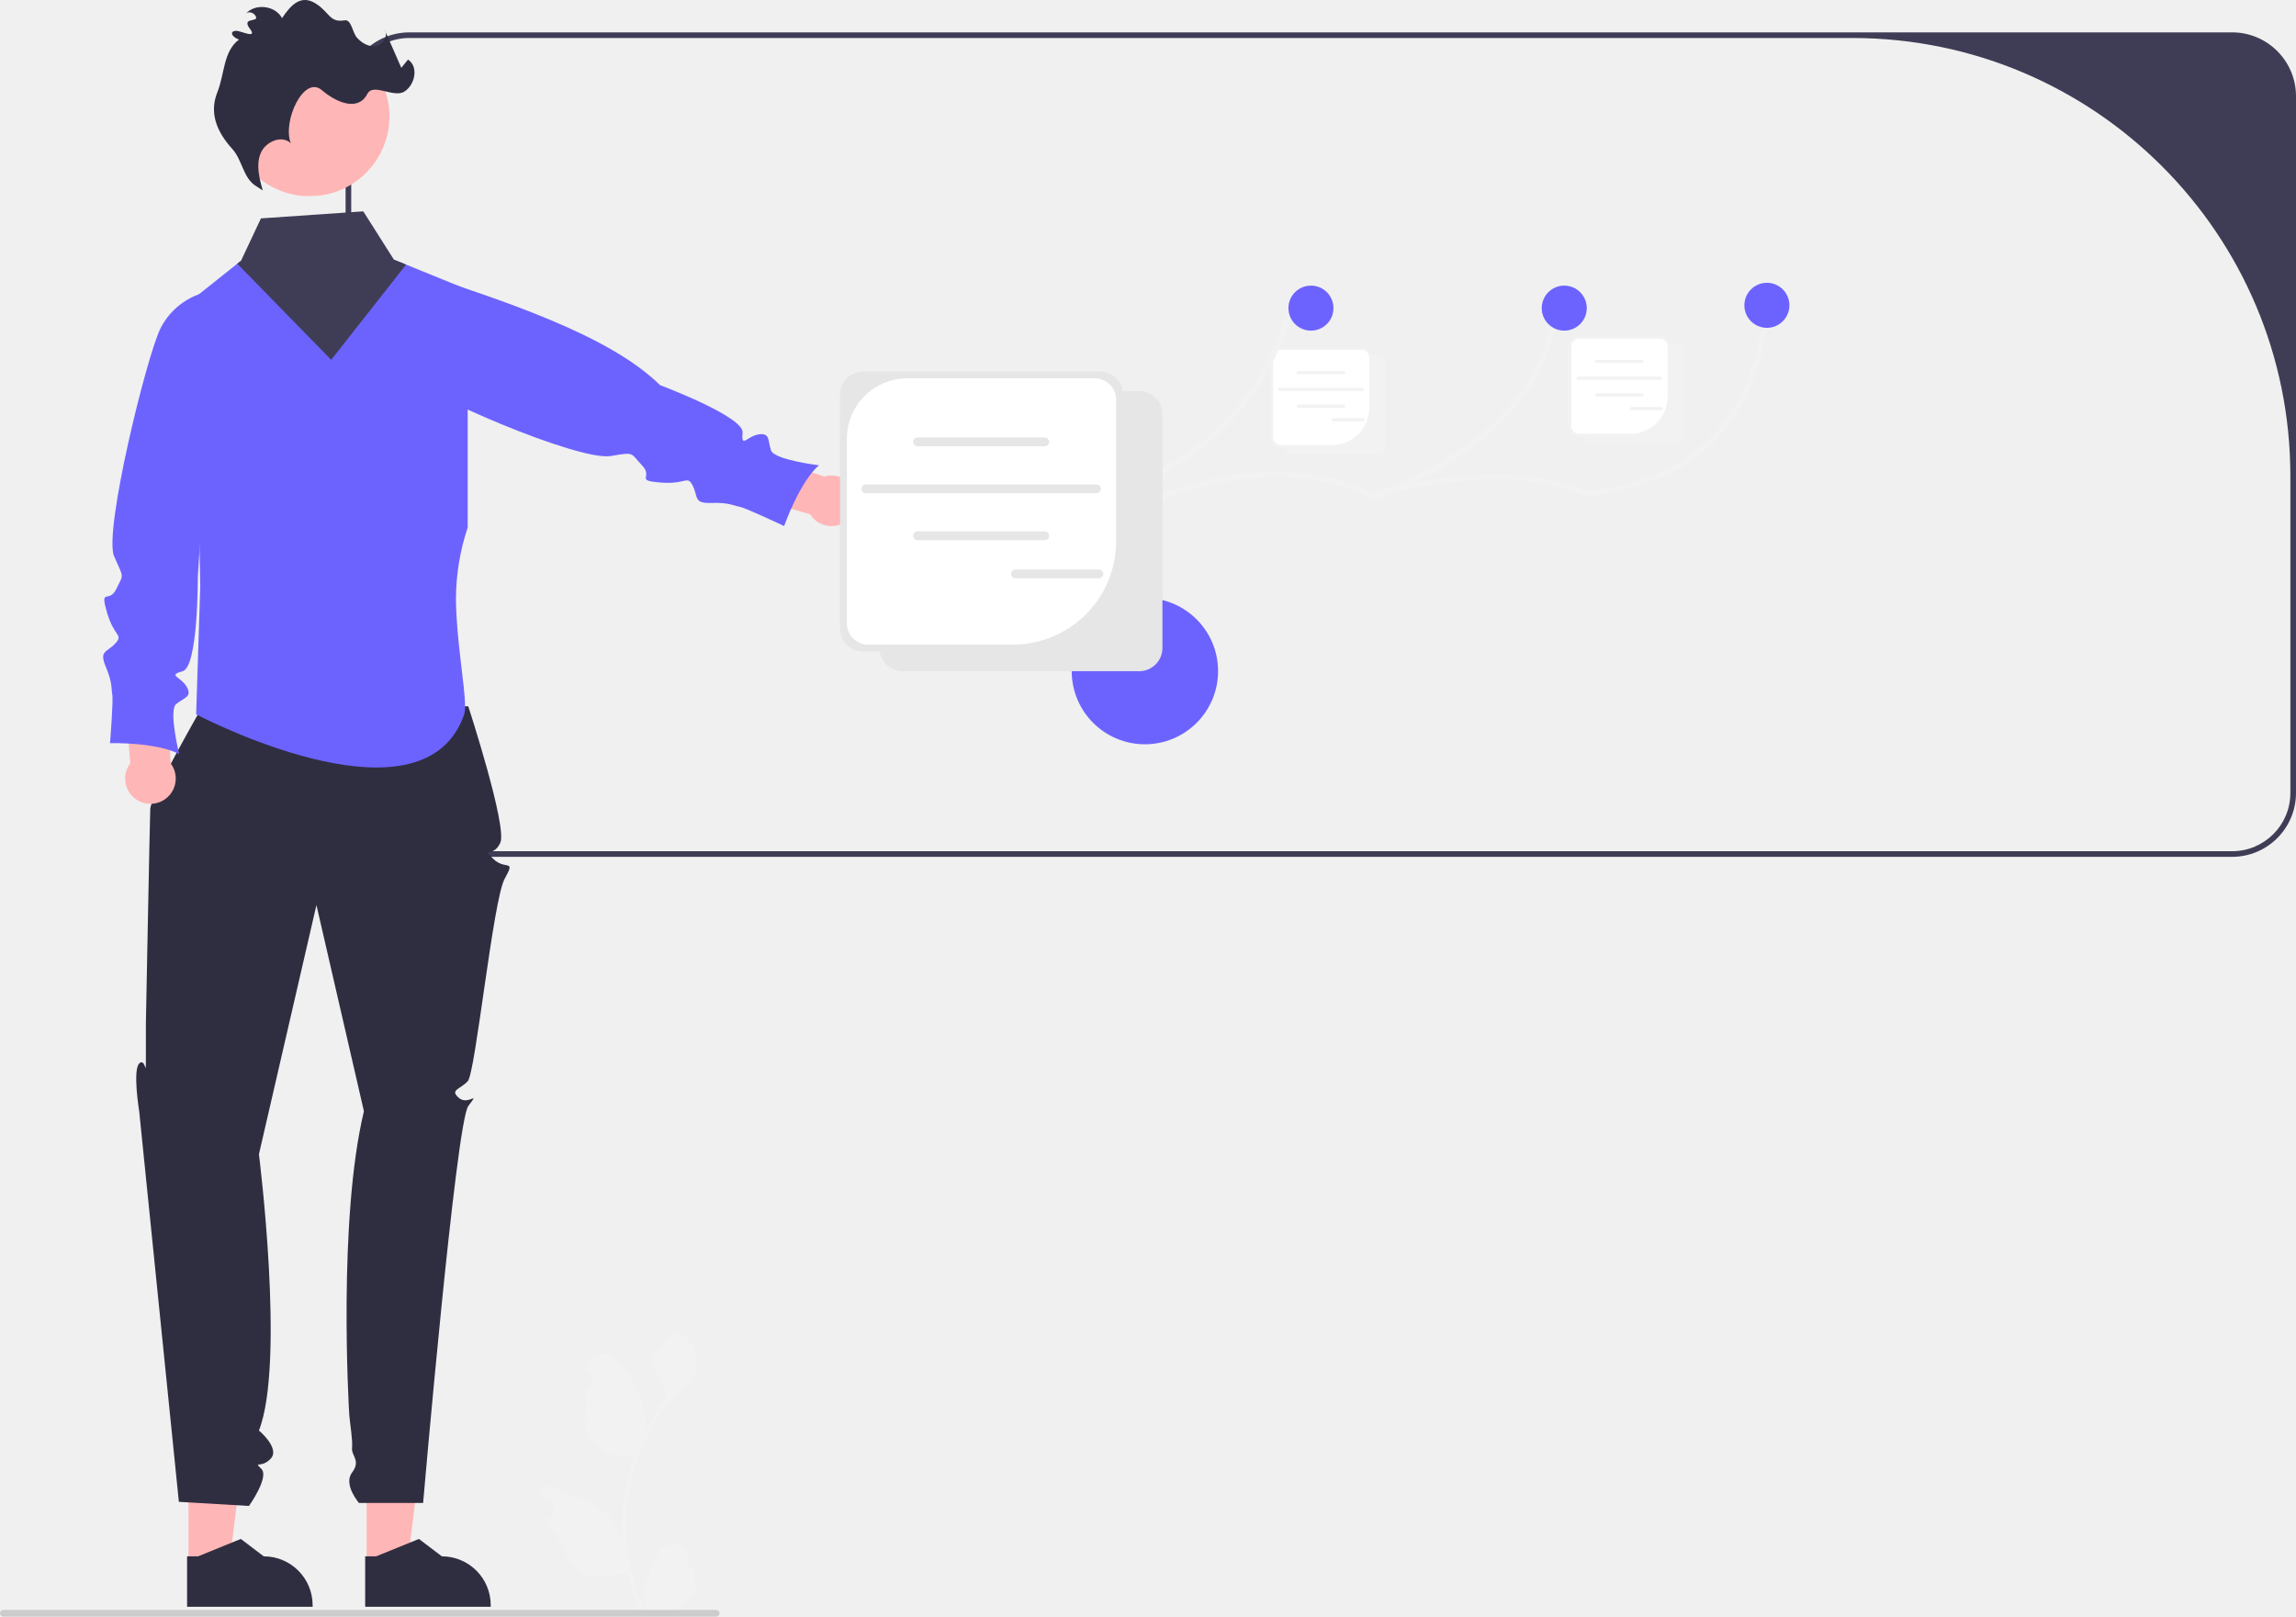
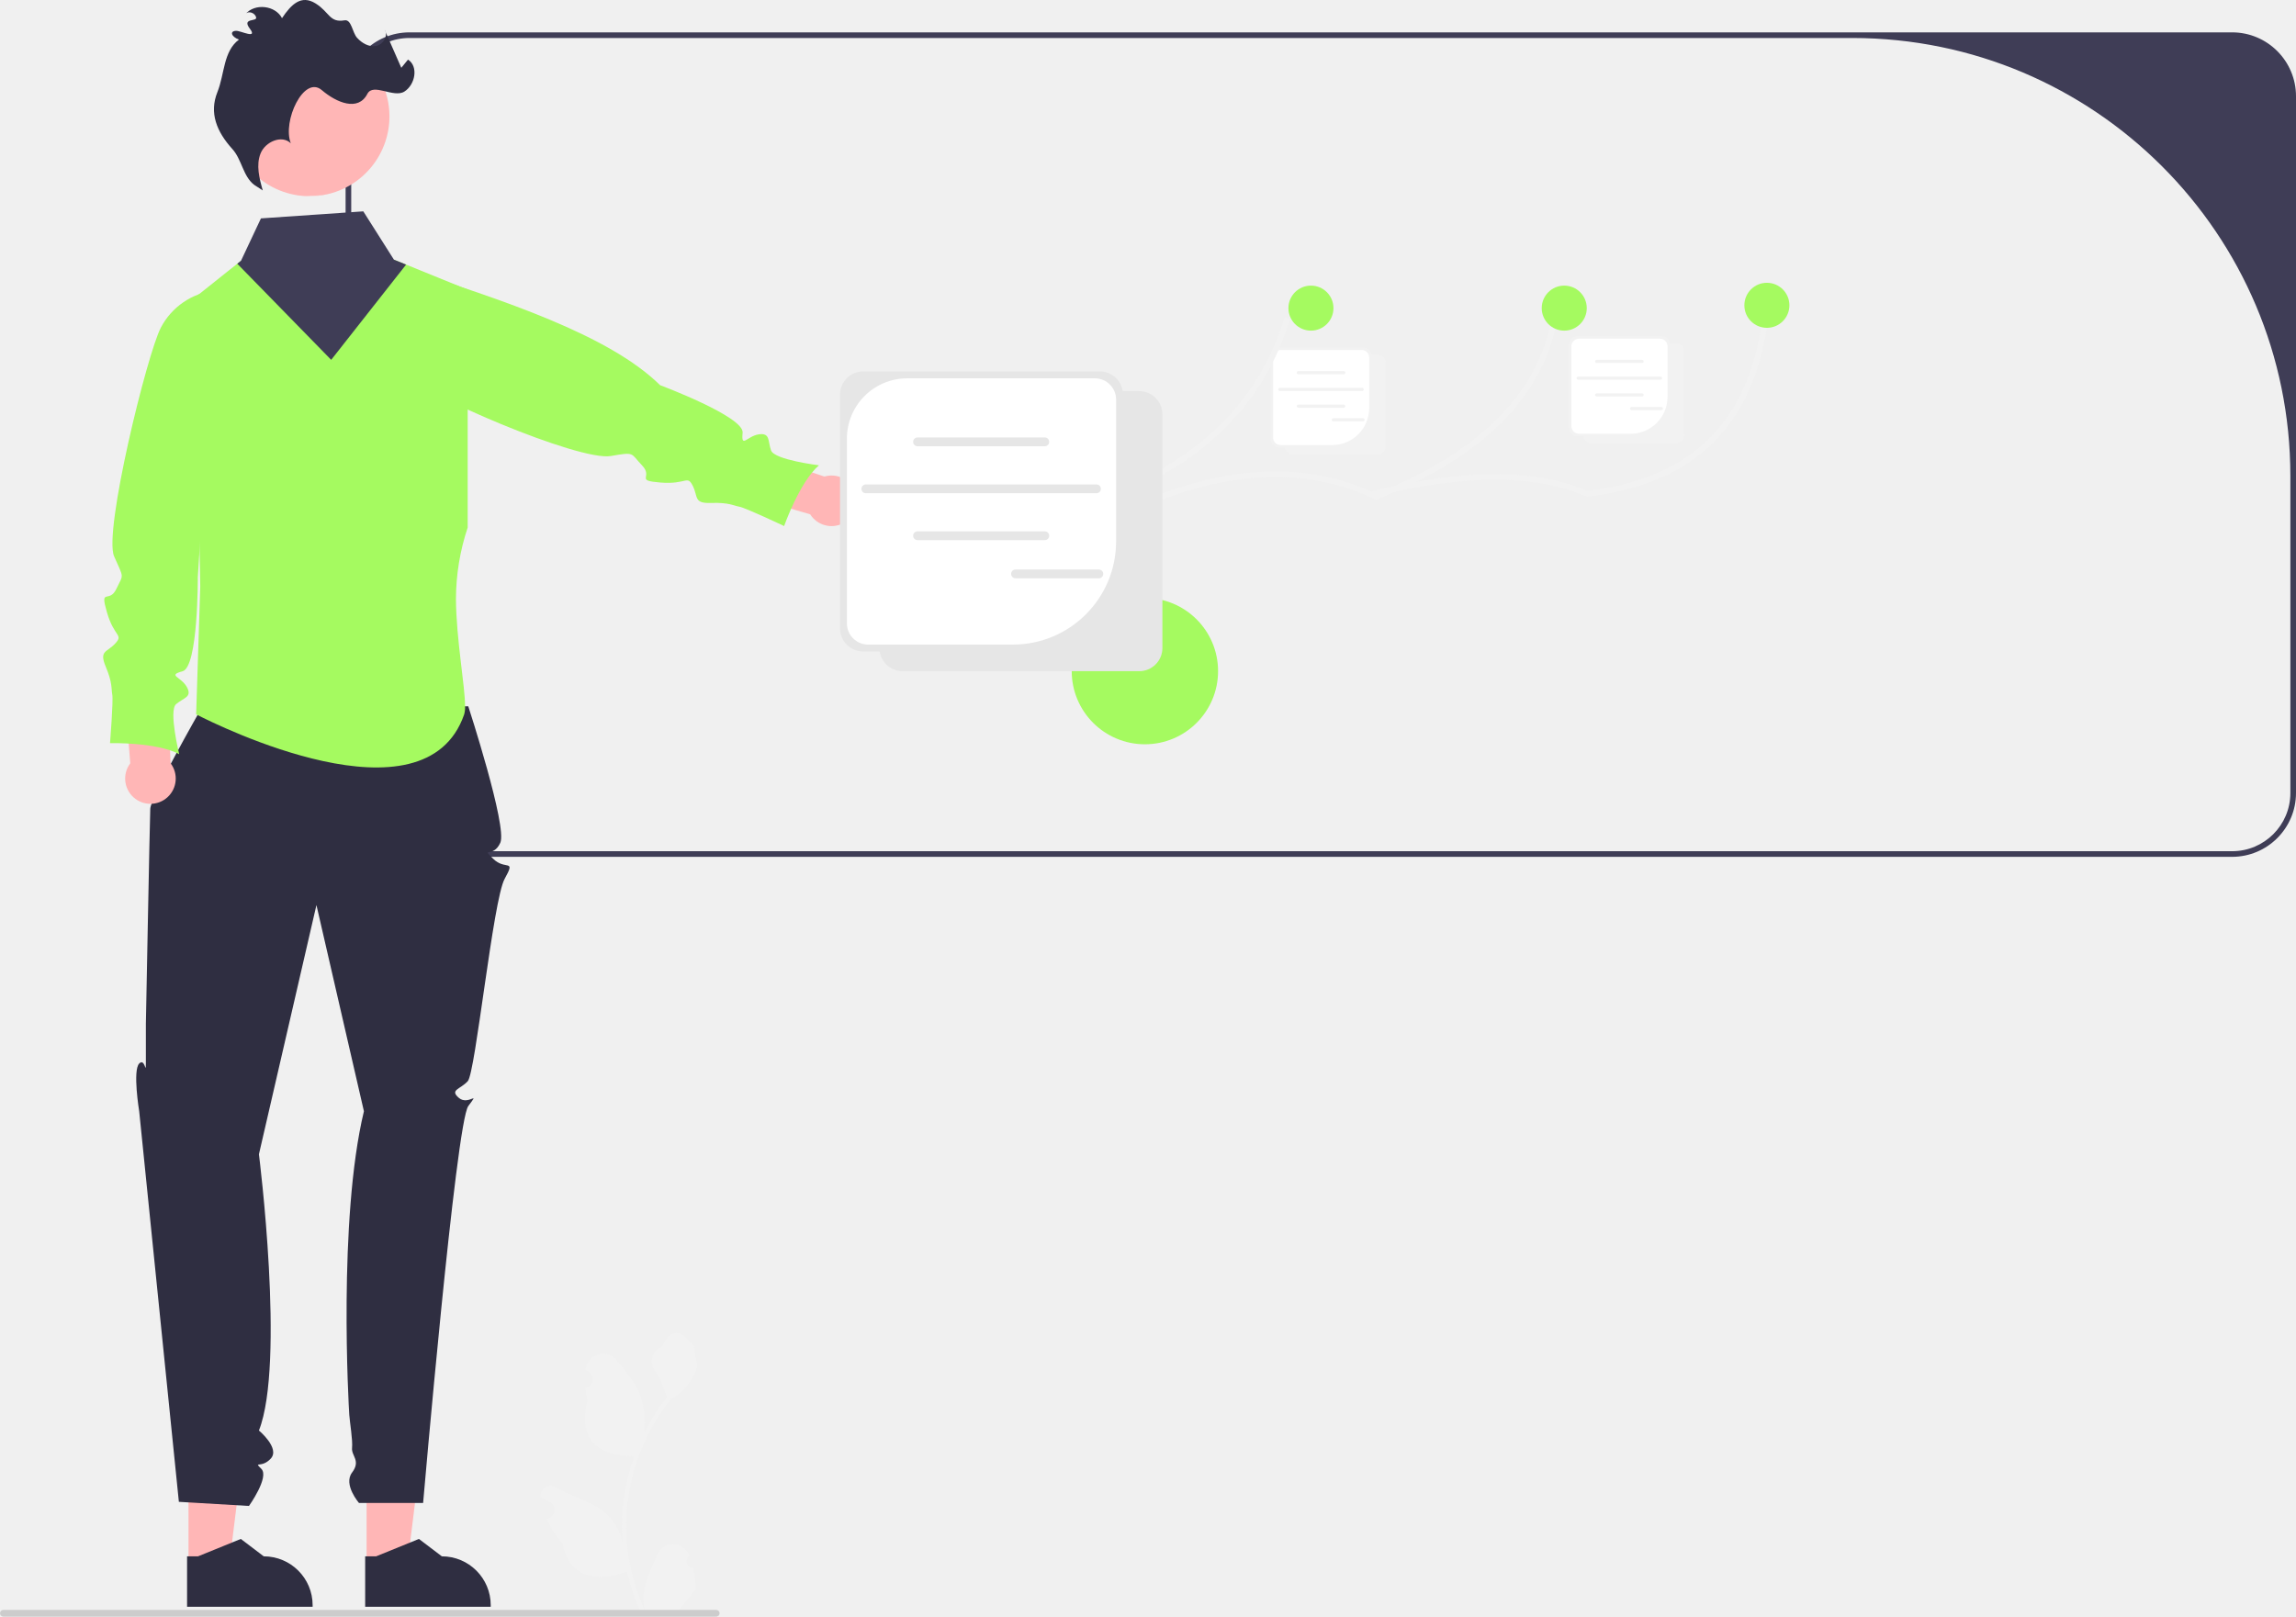
<svg xmlns="http://www.w3.org/2000/svg" data-name="Layer 1" width="815.794" height="574.508" viewBox="0 0 815.794 574.508">
-   <circle cx="406.794" cy="238.5" r="26" fill="#6c63ff" />
+   <circle cx="406.794" cy="238.5" r="26" fill="#a5fa60" />
  <path d="M314.897,196.936v247.62a22.717,22.717,0,0,0,22.69,22.69h647.62a22.717,22.717,0,0,0,22.69-22.69v-247.62a22.717,22.717,0,0,0-22.69-22.69h-647.62A22.717,22.717,0,0,0,314.897,196.936Zm2,0a20.69,20.69,0,0,1,20.69-20.69H850.221a155.676,155.676,0,0,1,155.676,155.676V444.556a20.69,20.69,0,0,1-20.69,20.69h-647.62a20.69,20.69,0,0,1-20.69-20.69Z" transform="translate(-192.1032 -162.7458)" fill="#3f3d56" />
  <polygon points="130.261 555.88 144.768 555.879 151.669 499.923 130.258 499.925 130.261 555.88" fill="#ffb6b6" />
  <path d="M321.853,733.76l44.611-.002v-.564a17.365,17.365,0,0,0-17.364-17.363h-.001l-8.149-6.182-15.204,6.183-3.894 0Z" transform="translate(-192.1032 -162.7458)" fill="#2f2e41" />
  <polygon points="66.979 555.88 81.486 555.879 88.387 499.923 66.976 499.925 66.979 555.88" fill="#ffb6b6" />
  <path d="M258.572,733.76l44.611-.002v-.564a17.365,17.365,0,0,0-17.364-17.363h-.001l-8.149-6.182-15.204,6.183-3.894 0Z" transform="translate(-192.1032 -162.7458)" fill="#2f2e41" />
  <path d="M358.485,413.739s13.958,42.869,11.381,48.511-6.972,1.247-2.576,5.642,8.233-.277,4.116,7.187-10.352,68.914-13.095,71.888-6.514,3.054-3.163,5.945,7.746-2.97,3.351,2.89-16.059,141.062-16.059,141.062H319.654s-5.675-6.541-2.463-10.799-.282-5.898,0-8.741-.786-8.971-.985-11.767-4.049-69.417,5.202-107.901l-16.87-73.277L284.104,572.945s9.4,74.288,0,98.169c0,0,7.578,6.311,4.217,9.968s-6.291.727-3.361,3.657-4.396,13.187-4.396,13.187L255.657,696.461,241.559,557.657s-2.377-14.476,0-16.956,2.377,6.311,2.377-2.48v-11.722s1.377-72.094,1.56-76.34,17.766-35.015,17.766-35.015Z" transform="translate(-192.1032 -162.7458)" fill="#2f2e41" />
-   <path d="M358.277,265.676v84.53a81.249,81.249,0,0,0-4.17,25.38c.09,14.37,3.25,30.93,3.24,38.17a9.457,9.457,0,0,1-.31,2.85c-13.99,40.55-88.02,3.7-94.75.25-.32-.16-.49-.25-.49-.25l1.46-45.42-.25-13.06-1.73-89.59,1.55-1.24,13.58-10.83,1.33-1.06,4.08,5.95,36.37-2.5,13.88-3.84,4.33,1.76,19.52,7.94Z" transform="translate(-192.1032 -162.7458)" fill="#6c63ff" />
+   <path d="M358.277,265.676v84.53a81.249,81.249,0,0,0-4.17,25.38c.09,14.37,3.25,30.93,3.24,38.17a9.457,9.457,0,0,1-.31,2.85c-13.99,40.55-88.02,3.7-94.75.25-.32-.16-.49-.25-.49-.25l1.46-45.42-.25-13.06-1.73-89.59,1.55-1.24,13.58-10.83,1.33-1.06,4.08,5.95,36.37-2.5,13.88-3.84,4.33,1.76,19.52,7.94Z" transform="translate(-192.1032 -162.7458)" fill="#a5fa60" />
  <path d="M485.031,332.101l-25.487-8.427L452.699,337.563l27.264,7.95a8.986,8.986,0,1,0,5.069-13.412Z" transform="translate(-192.1032 -162.7458)" fill="#ffb6b6" />
-   <path d="M333.588,257.454l-.106.422c-1.992,7.968-4.534,30.725.914,36.87,6.997,7.901,63.517,32.021,74.745,30.056,8.709-1.524,6.916-1.012,11.082,3.322s-2.749,5.347,6.545,6.106,9.479-2.801,11.47,1.146.22,6.325,6.545,6.106,7.911.961,10.087,1.349S470.71,349.695,470.71,349.695s5.481-15.637,12.38-21.591c0,0-15.822-1.922-17.02-5.279s-.22-6.325-4.369-5.718-6.308,5.162-5.735-.573S426.649,299.634,426.649,299.634C408.61,281.874,371.549,269.536,333.588,257.454Z" transform="translate(-192.1032 -162.7458)" fill="#6c63ff" />
+   <path d="M333.588,257.454l-.106.422c-1.992,7.968-4.534,30.725.914,36.87,6.997,7.901,63.517,32.021,74.745,30.056,8.709-1.524,6.916-1.012,11.082,3.322s-2.749,5.347,6.545,6.106,9.479-2.801,11.47,1.146.22,6.325,6.545,6.106,7.911.961,10.087,1.349S470.71,349.695,470.71,349.695s5.481-15.637,12.38-21.591c0,0-15.822-1.922-17.02-5.279s-.22-6.325-4.369-5.718-6.308,5.162-5.735-.573S426.649,299.634,426.649,299.634C408.61,281.874,371.549,269.536,333.588,257.454Z" transform="translate(-192.1032 -162.7458)" fill="#a5fa60" />
  <path d="M252.723,433.997l-1.156-26.819-15.413-1.477,2.231,28.312a8.986,8.986,0,1,0,14.338-.015Z" transform="translate(-192.1032 -162.7458)" fill="#ffb6b6" />
-   <path d="M268.835,265.926l-.432.051A24.89,24.89,0,0,0,249.276,279.136c-4.907,9.344-20.432,72.628-16.631,81.312,3.545,8.099,3.398,6.108.822,11.54s-5.975-.675-3.389,8.284,5.979,7.871,2.994,11.132-5.837,2.448-3.389,8.284,1.906,7.738,2.315,9.91-.803,17.244-.803,17.244,16.564-.418,24.578,3.921c0,0-3.812-15.476-1.098-17.786s5.837-2.448,3.798-6.112-7.063-4.069-1.497-5.566,5.409-33.404,5.409-33.404Z" transform="translate(-192.1032 -162.7458)" fill="#6c63ff" />
+   <path d="M268.835,265.926l-.432.051A24.89,24.89,0,0,0,249.276,279.136c-4.907,9.344-20.432,72.628-16.631,81.312,3.545,8.099,3.398,6.108.822,11.54s-5.975-.675-3.389,8.284,5.979,7.871,2.994,11.132-5.837,2.448-3.389,8.284,1.906,7.738,2.315,9.91-.803,17.244-.803,17.244,16.564-.418,24.578,3.921c0,0-3.812-15.476-1.098-17.786s5.837-2.448,3.798-6.112-7.063-4.069-1.497-5.566,5.409-33.404,5.409-33.404Z" transform="translate(-192.1032 -162.7458)" fill="#a5fa60" />
  <path d="M308.547,231.746c-.65.15-1.3.28-1.95.38a27.102,27.102,0,0,1-6.01.31,28.366,28.366,0,1,1,28.98-35.44c.06.23.12.45.17.68A28.377,28.377,0,0,1,308.547,231.746Z" transform="translate(-192.1032 -162.7458)" fill="#ffb6b6" />
  <path d="M282.365,228.398c-3.946-3.088-4.329-8.974-7.696-12.684-5.629-6.203-8.274-12.877-5.325-20.227,2.608-6.501,2.054-14.493,7.671-18.677-2.759-.999-3.408-3.073-.974-3.111,1.642-.026,7.761,3.112,4.817-.797s2.629-2.366,2.261-3.966-2.733-2.486-3.776-1.218c3.329-3.901,10.599-3.069,12.961,1.483,3.318-4.973,6.84-8.394,11.917-5.239,4.987,3.099,4.921,6.931,10.284,6.01,2.521-.433,2.759,4.33,4.481,6.221s4.24,3.355,6.753,2.88,4.435-3.607,3.027-5.742l5.924,13.514,2.387-2.928c3.794,2.472,2.548,8.923-1.271,11.357s-11.106-3.191-13.178.835c-3.267,6.346-10.93,3.142-16.192-1.343-6.382-5.439-14.085,11.098-11.011,18.899-3.19-3.132-9.09-.533-10.743,3.621s-.441,8.834.784,13.133Z" transform="translate(-192.1032 -162.7458)" fill="#2f2e41" />
  <path d="M676.522,321.773H646.505a2.941,2.941,0,0,1-2.938-2.938V289.184a2.941,2.941,0,0,1,2.938-2.938h30.018a2.941,2.941,0,0,1,2.938,2.938v29.652A2.941,2.941,0,0,1,676.522,321.773Z" transform="translate(-192.1032 -162.7458)" fill="#f2f2f2" />
  <path d="M681.52,324.272H651.502a2.941,2.941,0,0,1-2.938-2.938V291.682a2.941,2.941,0,0,1,2.938-2.938h30.018a2.941,2.941,0,0,1,2.938,2.938v29.652A2.941,2.941,0,0,1,681.52,324.272Z" transform="translate(-192.1032 -162.7458)" fill="#f2f2f2" />
  <path d="M647.134,287.121a2.692,2.692,0,0,0-2.692,2.692V318.206a2.692,2.692,0,0,0,2.692,2.692h18.355a13.096,13.096,0,0,0,13.096-13.096V289.813a2.692,2.692,0,0,0-2.692-2.692Z" transform="translate(-192.1032 -162.7458)" fill="#fff" />
  <path d="M669.553,295.738H653.411a.558.558,0,1,1,0-1.117H669.553a.558.558,0,0,1,0,1.117Z" transform="translate(-192.1032 -162.7458)" fill="#f2f2f2" />
  <path d="M669.553,307.648H653.411a.558.558,0,1,1,0-1.117H669.553a.558.558,0,0,1,0,1.117Z" transform="translate(-192.1032 -162.7458)" fill="#f2f2f2" />
  <path d="M676.108,301.697H646.856a.558.558,0,1,1,0-1.117H676.108a.558.558,0,0,1,0,1.117Z" transform="translate(-192.1032 -162.7458)" fill="#f2f2f2" />
  <path d="M676.407,312.49H665.839a.558.558,0,1,1,0-1.117h10.567a.558.558,0,0,1,0,1.117Z" transform="translate(-192.1032 -162.7458)" fill="#f2f2f2" />
  <path d="M585.993,340.334l-.39-.192c-22.778-11.261-47.42-11.251-75.332.031l-.749-1.854c28.311-11.442,53.365-11.496,76.575-.162,32.663-12.43,53.661-33.497,62.416-62.624l1.916.576c-8.98,29.874-30.523,51.431-64.03,64.072Z" transform="translate(-192.1032 -162.7458)" fill="#f2f2f2" />
  <path d="M681.014,340.334l-.392-.184c-22.387-10.503-47.043-10.493-75.377.032l-.697-1.875c28.695-10.66,53.735-10.711,76.53-.151,36.571-14.612,57.566-35.643,62.409-62.513l1.969.354c-4.992,27.694-26.538,49.286-64.04,64.177Z" transform="translate(-192.1032 -162.7458)" fill="#f2f2f2" />
  <path d="M755.899,339.271l-.247-.106c-18.446-7.93-42.445-7.913-75.521.054l-.469-1.944c33.371-8.037,57.7-8.057,76.531-.053,37.379-4.571,57.756-25.024,62.285-62.52l1.986.24c-4.668,38.634-25.7,59.666-64.299,64.297Z" transform="translate(-192.1032 -162.7458)" fill="#f2f2f2" />
-   <circle cx="465.794" cy="109.5" r="8" fill="#6c63ff" />
-   <circle cx="555.794" cy="109.5" r="8" fill="#6c63ff" />
-   <circle cx="627.794" cy="108.5" r="8" fill="#6c63ff" />
+   <circle cx="465.794" cy="109.5" r="8" fill="#a5fa60" />
+   <circle cx="555.794" cy="109.5" r="8" fill="#a5fa60" />
+   <circle cx="627.794" cy="108.5" r="8" fill="#a5fa60" />
  <path d="M596.889,401.272h-84.092a8.239,8.239,0,0,1-8.23-8.23V309.976a8.239,8.239,0,0,1,8.23-8.23h84.092a8.239,8.239,0,0,1,8.23,8.23v83.066A8.239,8.239,0,0,1,596.889,401.272Z" transform="translate(-192.1032 -162.7458)" fill="#e6e6e6" />
  <path d="M582.889,394.272h-84.092a8.239,8.239,0,0,1-8.23-8.23V302.976a8.239,8.239,0,0,1,8.23-8.23h84.092a8.239,8.239,0,0,1,8.23,8.23v83.066A8.239,8.239,0,0,1,582.889,394.272Z" transform="translate(-192.1032 -162.7458)" fill="#e6e6e6" />
  <path d="M514.457,297.198a21.438,21.438,0,0,0-21.438,21.438v65.643a7.54,7.54,0,0,0,7.54,7.54h51.42a36.687,36.687,0,0,0,36.687-36.687V304.738a7.54,7.54,0,0,0-7.54-7.54Z" transform="translate(-192.1032 -162.7458)" fill="#fff" />
  <path d="M563.365,321.337H518.144a1.565,1.565,0,1,1,0-3.129h45.221a1.565,1.565,0,0,1,0,3.129Z" transform="translate(-192.1032 -162.7458)" fill="#e6e6e6" />
  <path d="M563.365,354.701H518.144a1.565,1.565,0,1,1,0-3.129h45.221a1.565,1.565,0,0,1,0,3.129Z" transform="translate(-192.1032 -162.7458)" fill="#e6e6e6" />
  <path d="M581.728,338.03H499.781a1.565,1.565,0,1,1,0-3.129h81.947a1.565,1.565,0,0,1,0,3.129Z" transform="translate(-192.1032 -162.7458)" fill="#e6e6e6" />
  <path d="M582.565,368.267H552.961a1.565,1.565,0,1,1,0-3.129h29.604a1.565,1.565,0,0,1,0,3.129Z" transform="translate(-192.1032 -162.7458)" fill="#e6e6e6" />
  <path d="M782.522,317.773H752.505a2.941,2.941,0,0,1-2.938-2.938V285.184a2.941,2.941,0,0,1,2.938-2.938h30.018a2.941,2.941,0,0,1,2.938,2.938v29.652A2.941,2.941,0,0,1,782.522,317.773Z" transform="translate(-192.1032 -162.7458)" fill="#f2f2f2" />
  <path d="M787.52,320.272H757.502a2.941,2.941,0,0,1-2.938-2.938V287.682a2.941,2.941,0,0,1,2.938-2.938h30.018a2.941,2.941,0,0,1,2.938,2.938v29.652A2.941,2.941,0,0,1,787.52,320.272Z" transform="translate(-192.1032 -162.7458)" fill="#f2f2f2" />
  <path d="M753.134,283.121a2.692,2.692,0,0,0-2.692,2.692V314.206a2.692,2.692,0,0,0,2.692,2.692h18.355a13.096,13.096,0,0,0,13.096-13.096V285.813a2.692,2.692,0,0,0-2.692-2.692Z" transform="translate(-192.1032 -162.7458)" fill="#fff" />
  <path d="M775.553,291.738H759.411a.558.558,0,1,1,0-1.117H775.553a.558.558,0,0,1,0,1.117Z" transform="translate(-192.1032 -162.7458)" fill="#f2f2f2" />
  <path d="M775.553,303.648H759.411a.558.558,0,1,1,0-1.117H775.553a.558.558,0,0,1,0,1.117Z" transform="translate(-192.1032 -162.7458)" fill="#f2f2f2" />
  <path d="M782.108,297.697H752.856a.558.558,0,1,1,0-1.117H782.108a.558.558,0,0,1,0,1.117Z" transform="translate(-192.1032 -162.7458)" fill="#f2f2f2" />
  <path d="M782.407,308.49H771.839a.558.558,0,1,1,0-1.117h10.567a.558.558,0,0,1,0,1.117Z" transform="translate(-192.1032 -162.7458)" fill="#f2f2f2" />
  <path d="M438.413,719.921a2.269,2.269,0,0,1-1.645-3.933l.155-.618q-.031-.074-.062-.148a6.094,6.094,0,0,0-11.241.042c-1.839,4.428-4.179,8.864-4.756,13.546a18.029,18.029,0,0,0,.316,6.2,72.281,72.281,0,0,1-6.575-30.021,69.766,69.766,0,0,1,.433-7.783q.358-3.178.995-6.31A73.119,73.119,0,0,1,430.534,659.906a19.459,19.459,0,0,0,8.093-8.397,14.843,14.843,0,0,0,1.35-4.056c-.394.052-1.486-5.949-1.188-6.317-.549-.833-1.532-1.247-2.131-2.06-2.982-4.043-7.091-3.337-9.236,2.157-4.582,2.313-4.627,6.148-1.815,9.837,1.789,2.347,2.035,5.522,3.604,8.035-.162.207-.329.407-.491.614a73.591,73.591,0,0,0-7.681,12.169,30.593,30.593,0,0,0-1.826-14.21c-1.748-4.217-5.025-7.769-7.91-11.415a6.279,6.279,0,0,0-11.184,3.083q-.009.081-.017.161.643.363,1.259.77a3.078,3.078,0,0,1-1.241,5.602l-.063.01a30.628,30.628,0,0,0,.807,4.579c-3.702,14.316,4.29,19.53,15.701,19.764.252.129.497.258.749.381a75.115,75.115,0,0,0-4.043,19.028,71.244,71.244,0,0,0,.052,11.503l-.019-.136a18.826,18.826,0,0,0-6.427-10.87c-4.946-4.063-11.933-5.559-17.268-8.824a3.533,3.533,0,0,0-5.411,3.437l.022.143a20.677,20.677,0,0,1,2.319,1.117q.643.363,1.259.77a3.078,3.078,0,0,1-1.241,5.602l-.063.01c-.045.006-.084.013-.129.019a30.655,30.655,0,0,0,5.639,8.829c2.315,12.497,12.256,13.683,22.89,10.044h.006a75.092,75.092,0,0,0,5.044,14.726h18.02c.065-.2.123-.407.181-.607a20.474,20.474,0,0,1-4.986-.297c1.337-1.641,2.674-3.294,4.011-4.935a1.117,1.117,0,0,0,.084-.097c.678-.84,1.363-1.673,2.041-2.512l0-.001a29.99,29.99,0,0,0-.879-7.64Z" transform="translate(-192.1032 -162.7458)" fill="#f2f2f2" />
  <path d="M192.103,736.064a1.186,1.186,0,0,0,1.19,1.19h253.29a1.19,1.19,0,1,0,0-2.38h-253.29A1.187,1.187,0,0,0,192.103,736.064Z" transform="translate(-192.1032 -162.7458)" fill="#ccc" />
  <path d="M300.587,232.436l6.01-.31A27.102,27.102,0,0,1,300.587,232.436Z" transform="translate(-192.1032 -162.7458)" fill="#f2f2f2" />
  <polygon points="144.294 94.03 143.304 95.29 140.644 98.67 117.674 127.88 84.304 93.72 85.634 92.66 92.714 77.61 129.084 75.11 139.964 92.27 144.294 94.03" fill="#3f3d56" />
</svg>
